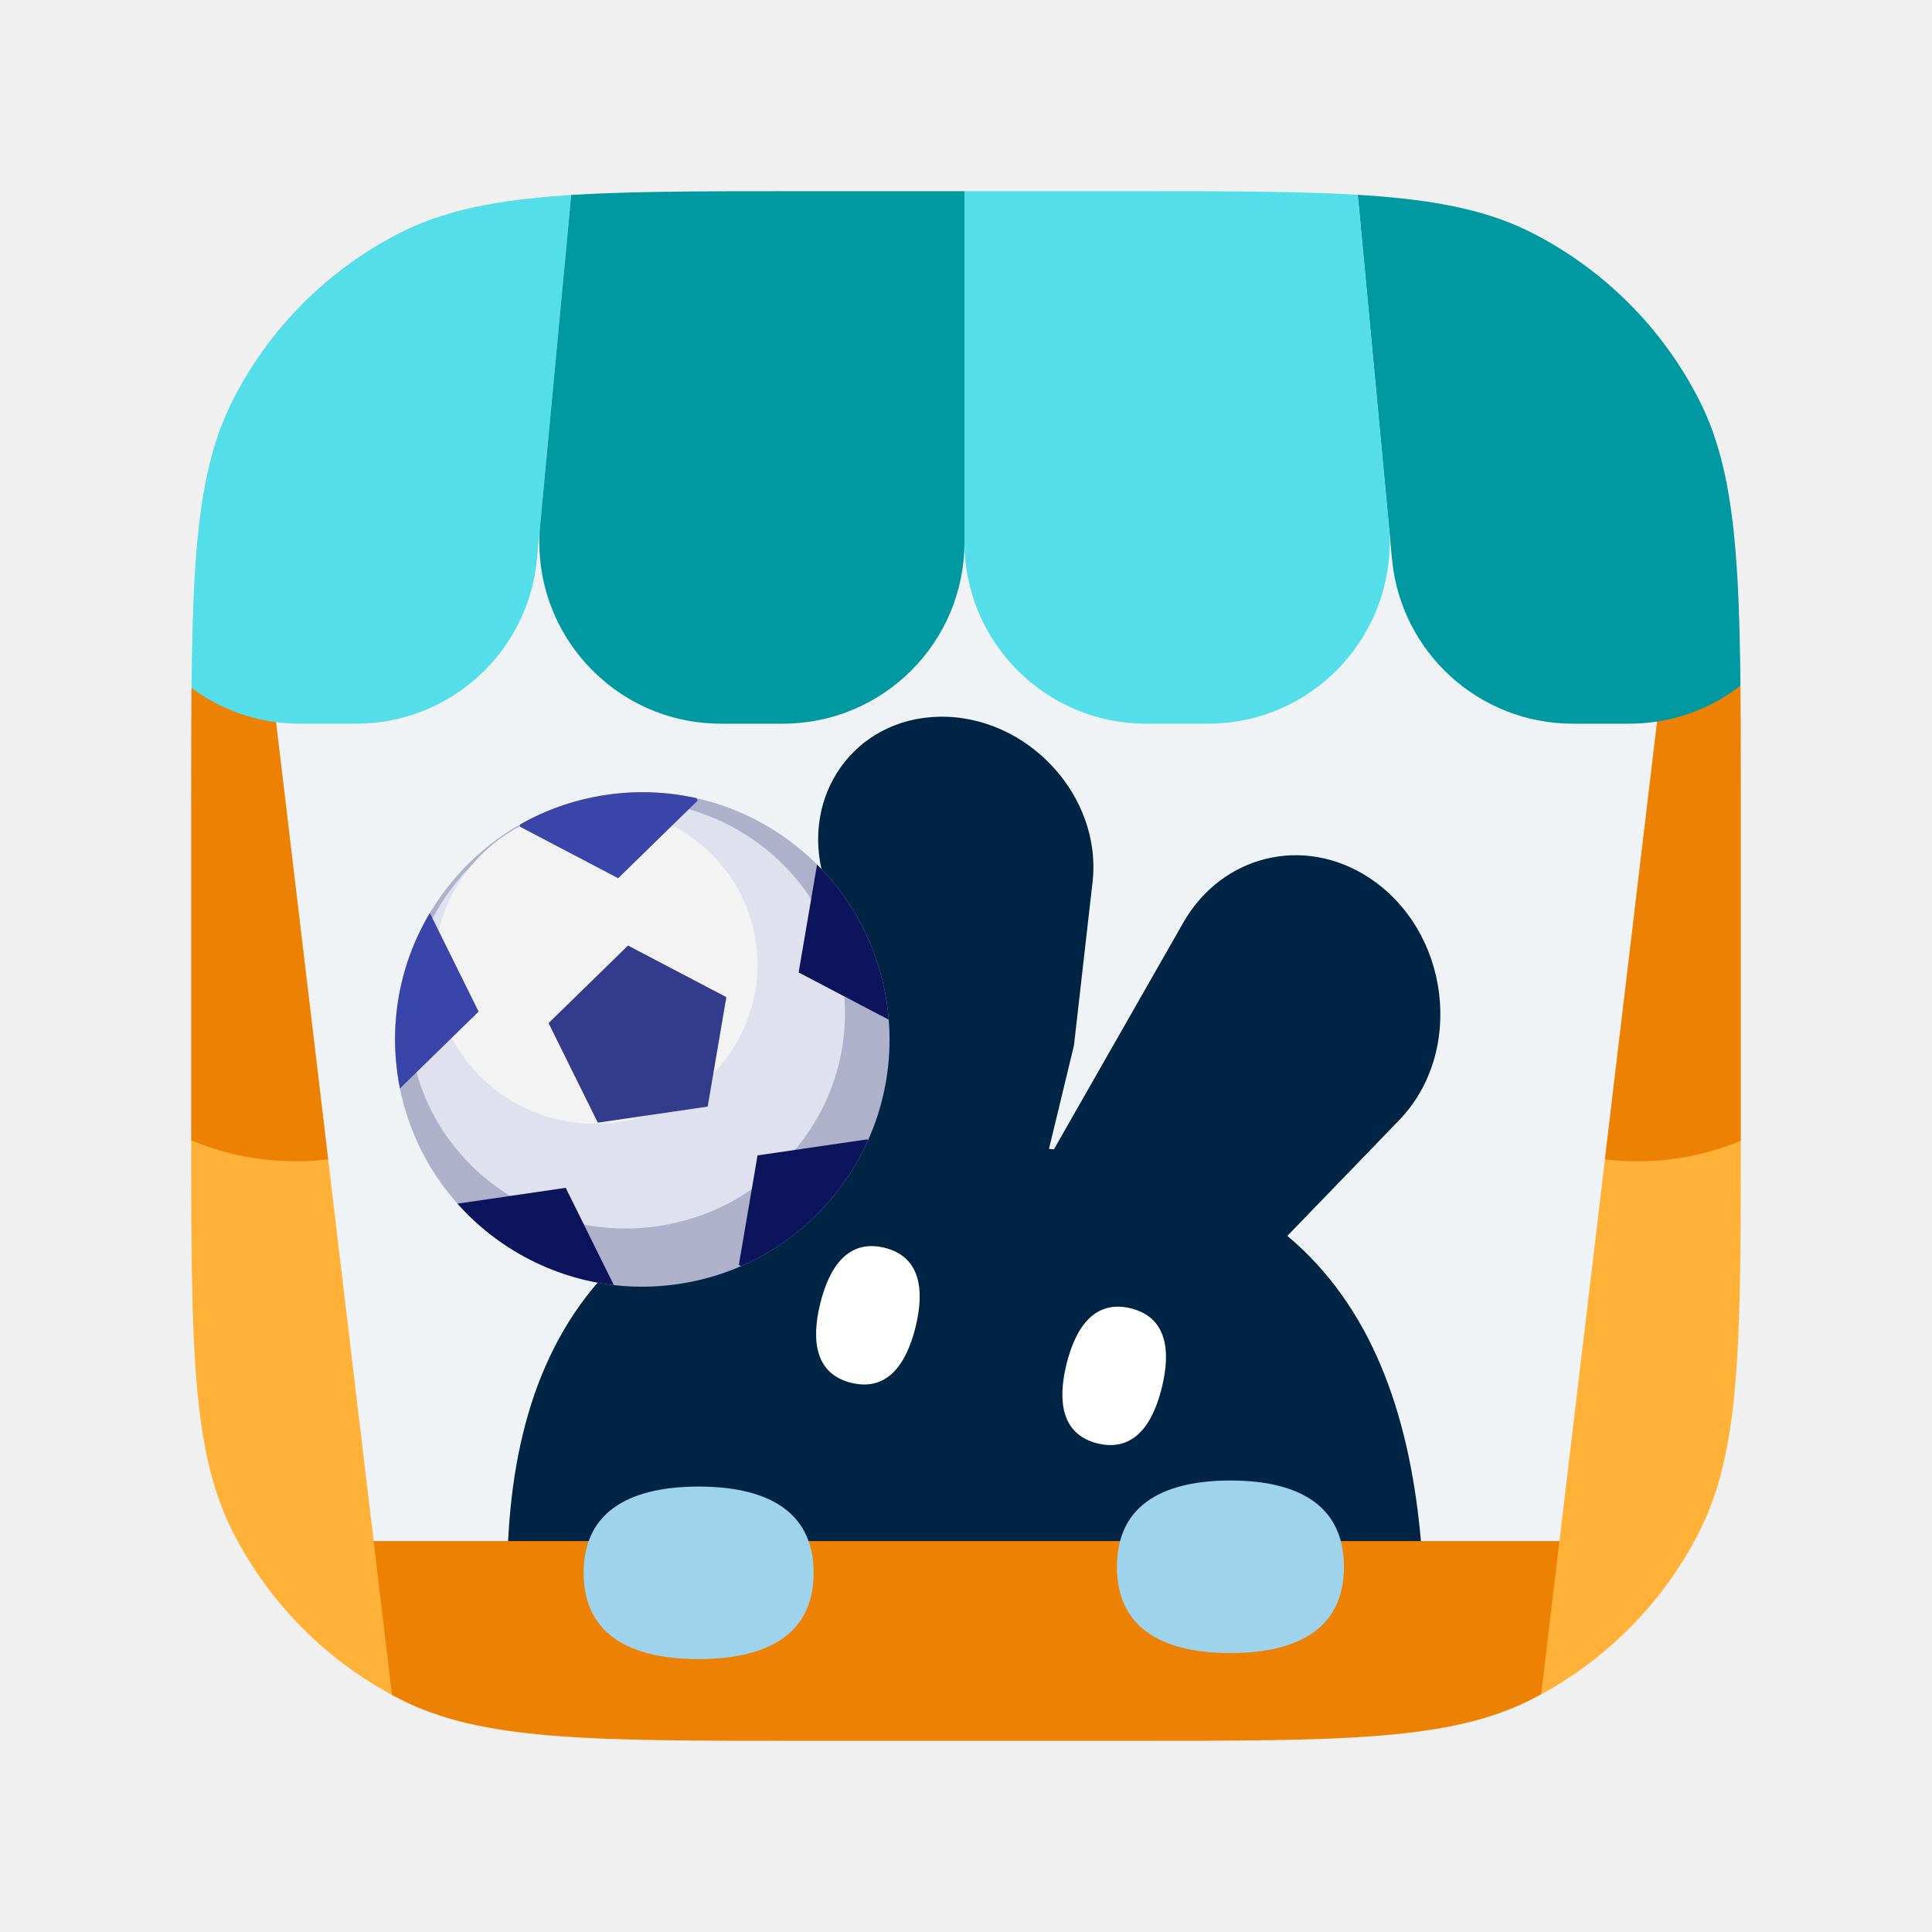
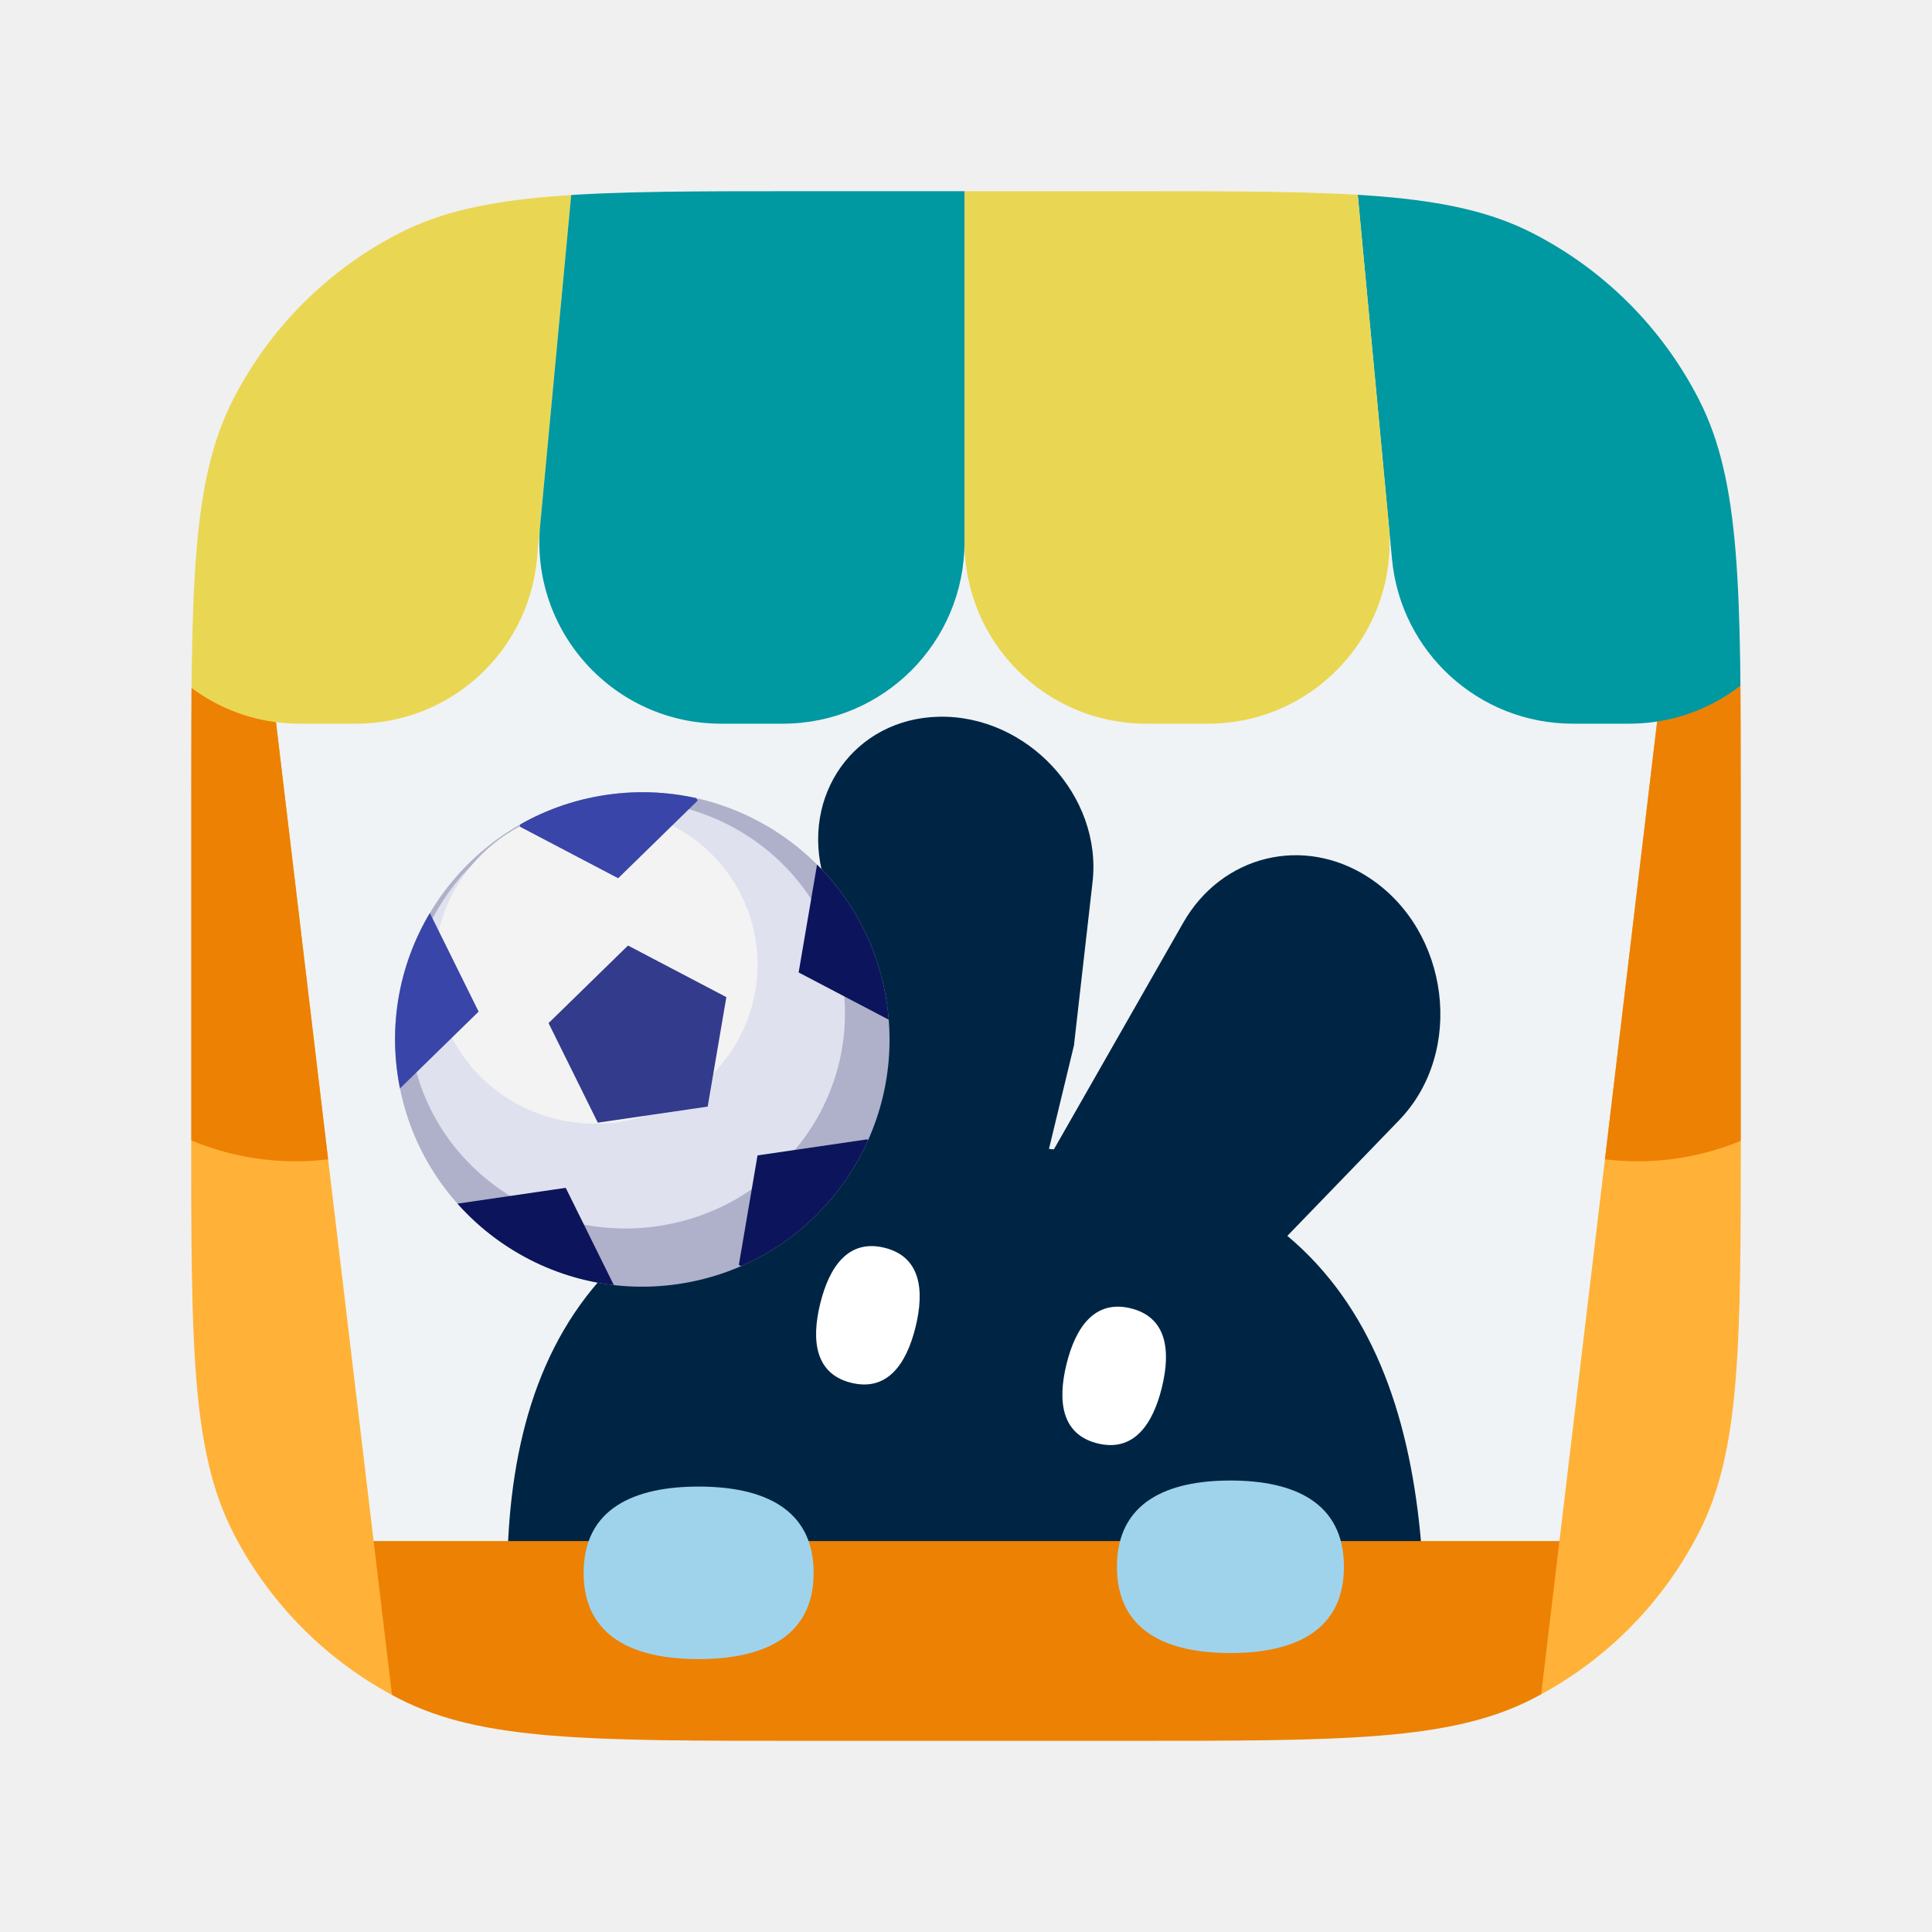
<svg xmlns="http://www.w3.org/2000/svg" width="192" height="192" fill="none" viewBox="0 0 192 192">
  <mask id="mask0_1508_1469" width="154" height="154" x="19" y="19" maskUnits="userSpaceOnUse" style="mask-type:alpha">
    <path fill="#EFF3F5" d="M19 79.8C19 58.518 19 47.877 23.142 39.748C26.785 32.598 32.598 26.785 39.748 23.142C47.877 19 58.518 19 79.8 19H112.2C133.482 19 144.123 19 152.252 23.142C159.402 26.785 165.215 32.598 168.858 39.748C173 47.877 173 58.518 173 79.8V112.2C173 133.482 173 144.123 168.858 152.252C165.215 159.402 159.402 165.215 152.252 168.858C144.123 173 133.482 173 112.2 173H79.8C58.518 173 47.877 173 39.748 168.858C32.598 165.215 26.785 159.402 23.142 152.252C19 144.123 19 133.482 19 112.2V79.8Z" />
  </mask>
  <g mask="url(#mask0_1508_1469)">
    <path fill="#EFF3F5" d="M19 79.8C19 58.518 19 47.877 23.142 39.748C26.785 32.598 32.598 26.785 39.748 23.142C47.877 19 58.518 19 79.8 19H112.2C133.482 19 144.123 19 152.252 23.142C159.402 26.785 165.215 32.598 168.858 39.748C173 47.877 173 58.518 173 79.8V112.2C173 133.482 173 144.123 168.858 152.252C165.215 159.402 159.402 165.215 152.252 168.858C144.123 173 133.482 173 112.2 173H79.8C58.518 173 47.877 173 39.748 168.858C32.598 165.215 26.785 159.402 23.142 152.252C19 144.123 19 133.482 19 112.2V79.8Z" />
    <path fill="#002544" d="M141.469 157.029C142.606 181.926 134.175 202.536 98.043 204.185C61.91 205.835 51.636 186.08 50.499 161.183C49.362 136.287 57.793 115.677 93.926 114.027C130.058 112.377 140.333 132.133 141.469 157.029Z" />
    <path fill="#002544" d="M139.039 111.33C145.599 104.542 144.082 92.452 136.01 87.196C129.547 82.987 121.425 84.974 117.585 91.703L97.8 126.374C94.914 131.432 96.899 138.317 102 140.945C105.4 142.697 109.341 142.062 111.972 139.339L139.039 111.33Z" />
    <path fill="#002544" d="M108.576 87.663C109.553 79.091 102.071 71.04 93.304 71.228C84.954 71.407 79.511 79.014 81.852 87.232L84.241 95.616C84.789 97.54 84.966 99.512 84.763 101.426L83.422 114.03C82.764 120.22 88.143 126.012 94.47 125.927C98.645 125.87 102.066 123.2 103.019 119.253L106.728 103.897L108.576 87.663Z" />
    <path fill="#fff" d="M84.599 137.423C81.031 136.546 80.601 133.253 81.513 129.547C82.424 125.84 84.333 123.123 87.9 124.001C91.468 124.878 91.899 128.171 90.987 131.877C90.075 135.584 88.167 138.301 84.599 137.423Z" />
    <path fill="#fff" d="M109.075 143.444C105.507 142.566 105.077 139.274 105.988 135.567C106.9 131.861 108.809 129.144 112.376 130.021C115.944 130.899 116.375 134.191 115.463 137.898C114.551 141.604 112.643 144.321 109.075 143.444Z" />
    <path fill="#ED8103" d="M-4.762 160.337C-4.762 156.367 -1.543 153.148 2.427 153.148H189.272C193.242 153.148 196.461 156.367 196.461 160.337V200.401C196.461 204.371 193.242 207.59 189.272 207.59H2.427C-1.543 207.59 -4.762 204.371 -4.762 200.401V160.337Z" />
    <path fill="#9FD3EC" d="M80.859 156.307C80.859 162.763 75.742 164.879 69.43 164.879C63.117 164.879 58 162.763 58 156.307C58 149.851 63.117 147.734 69.43 147.734C75.742 147.734 80.859 149.851 80.859 156.307Z" />
    <path fill="#9FD3EC" d="M133.559 155.705C133.559 162.161 128.509 164.277 122.279 164.277C116.05 164.277 111 162.161 111 155.705C111 149.249 116.05 147.133 122.279 147.133C128.509 147.133 133.559 149.249 133.559 155.705Z" />
    <path fill="#FFB237" d="M-1.259 59.807L25.621 56.602L39.258 170.991L12.379 174.196L-1.259 59.807Z" />
    <path fill="#ED8103" d="M-1.259 59.807L25.621 56.602L32.609 115.214C17.763 116.984 4.294 106.384 2.524 91.538L-1.259 59.807Z" />
    <path fill="#FFB237" d="M193.365 59.806L166.485 56.602L152.848 170.991L179.727 174.196L193.365 59.806Z" />
    <path fill="#ED8103" d="M193.365 59.806L166.485 56.602L159.497 115.214C174.343 116.984 187.812 106.384 189.582 91.538L193.365 59.806Z" />
    <path fill="#0098A1" d="M164.826 -12H131.983L138.336 55.561C139.208 64.832 146.992 71.918 156.304 71.918H161.902C173.553 71.918 182.151 61.042 179.462 49.706L164.826 -12Z" />
-     <path fill="#53DEE9" d="M26.873 -11.999H59.716L53.363 55.561C52.491 64.833 44.708 71.919 35.395 71.919H29.797C18.146 71.919 9.548 61.043 12.237 49.707L26.873 -11.999Z" />
-     <path fill="#53DEE9" d="M131.983 -12H95.85V53.871C95.85 63.838 103.929 71.918 113.896 71.918H120.051C130.686 71.918 139.014 62.769 138.019 52.181L131.983 -12Z" />
+     <path fill="#e9d753" d="M26.873 -11.999H59.716L53.363 55.561C52.491 64.833 44.708 71.919 35.395 71.919H29.797C18.146 71.919 9.548 61.043 12.237 49.707L26.873 -11.999Z" />
+     <path fill="#e9d753" d="M131.983 -12H95.85V53.871C95.85 63.838 103.929 71.918 113.896 71.918H120.051C130.686 71.918 139.014 62.769 138.019 52.181L131.983 -12Z" />
    <path fill="#0098A1" d="M59.716 -12H95.85V53.871C95.85 63.838 87.77 71.918 77.803 71.918H71.648C61.014 71.918 52.685 62.769 53.681 52.181L59.716 -12Z" />
    <circle cx="63.831" cy="103.3" r="24.568" fill="#AEB1C9" transform="rotate(-8.32072 63.8305 103.3)" />
    <mask id="mask1_1508_1469" width="50" height="50" x="39" y="78" maskUnits="userSpaceOnUse" style="mask-type:alpha">
      <circle cx="63.831" cy="103.3" r="24.568" fill="#868BAD" transform="rotate(-8.32072 63.8305 103.3)" />
    </mask>
    <g mask="url(#mask1_1508_1469)">
      <ellipse cx="62.296" cy="100.834" fill="#DFE1EF" rx="21.684" ry="21.239" transform="rotate(-8.32072 62.2962 100.834)" />
      <ellipse cx="59.239" cy="95.943" fill="#F3F3F3" rx="16.054" ry="15.725" transform="rotate(-8.32072 59.2394 95.9434)" />
      <path fill="#323B8C" d="M62.411 93.966L72.184 99.093L70.329 109.971L59.409 111.568L54.516 101.677L62.411 93.966Z" />
      <path fill="#3945A8" d="M61.433 87.279L51.66 82.152L53.516 71.274L64.435 69.677L69.328 79.568L61.433 87.279Z" />
      <path fill="#3945A8" d="M39.67 108.244L29.897 103.117L31.752 92.239L42.672 90.642L47.565 100.533L39.67 108.244Z" />
      <path fill="#0C155B" d="M53.219 135.646L43.446 130.519L45.301 119.641L56.221 118.044L61.114 127.935L53.219 135.646Z" />
      <path fill="#0C155B" d="M83.199 130.827L73.426 125.701L75.282 114.822L86.201 113.225L91.094 123.117L83.199 130.827Z" />
      <path fill="#0C155B" d="M89.141 101.767L79.368 96.641L81.224 85.762L92.143 84.165L97.036 94.057L89.141 101.767Z" />
    </g>
  </g>
</svg>
